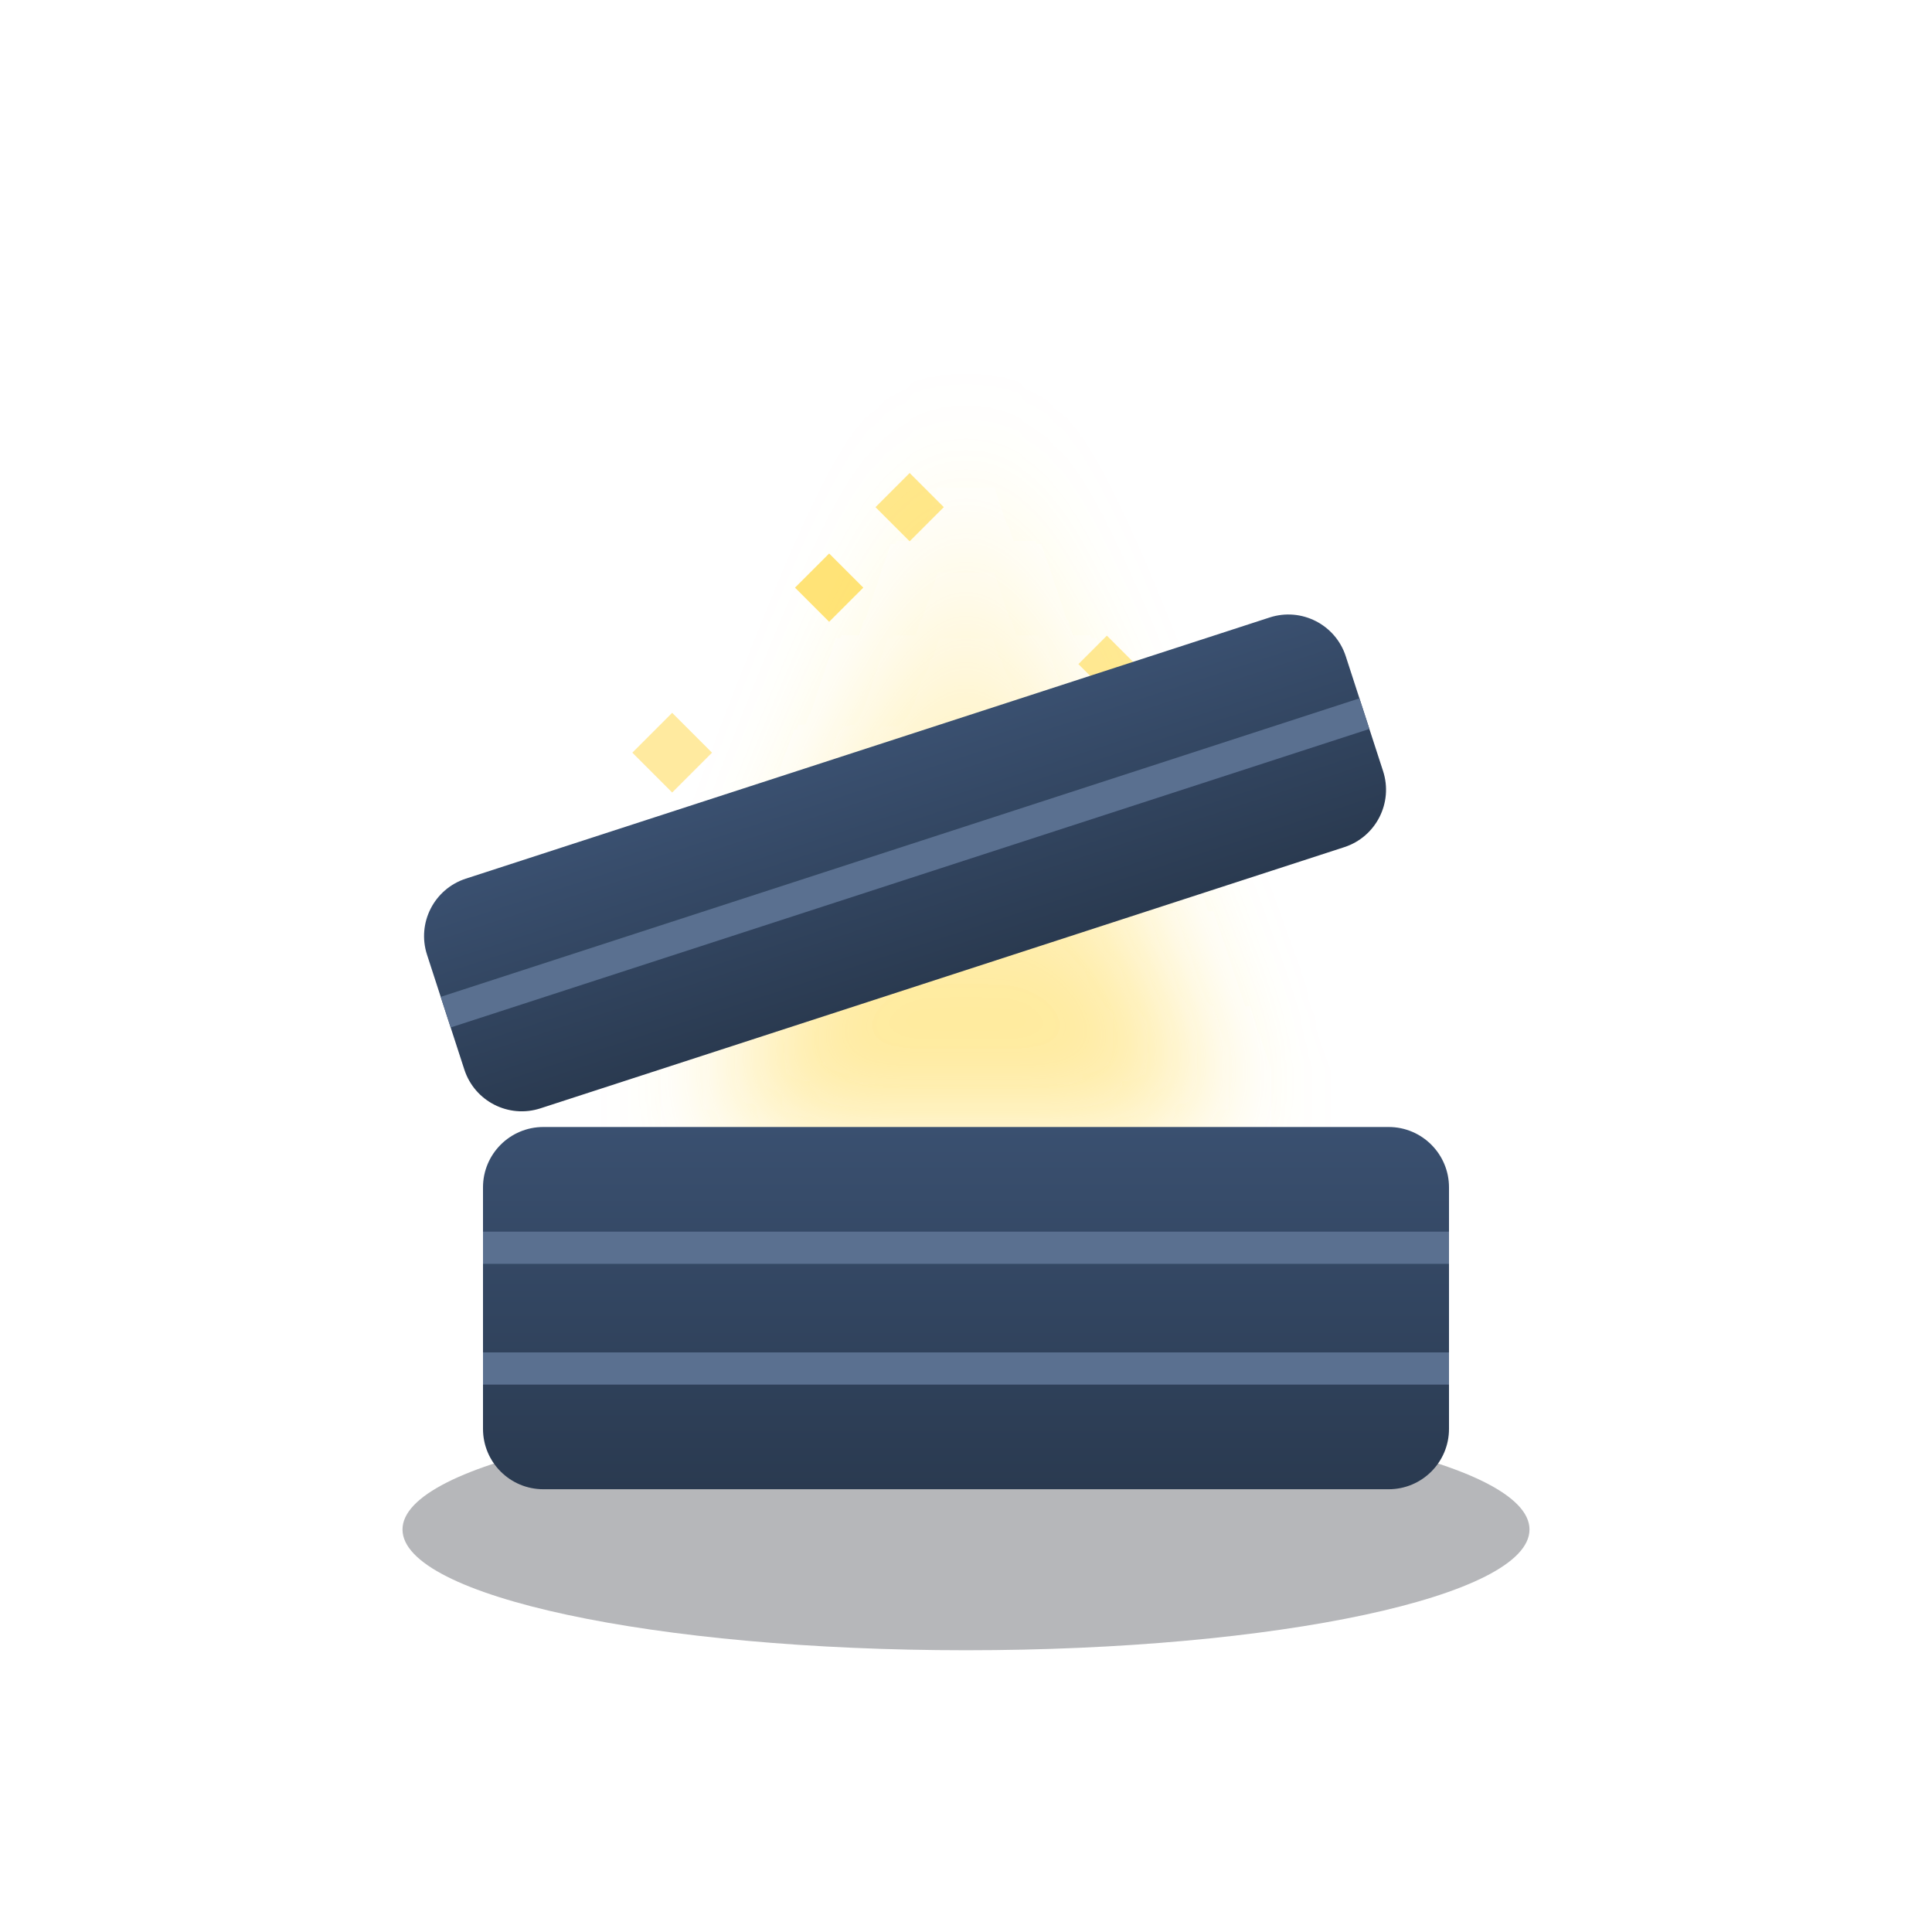
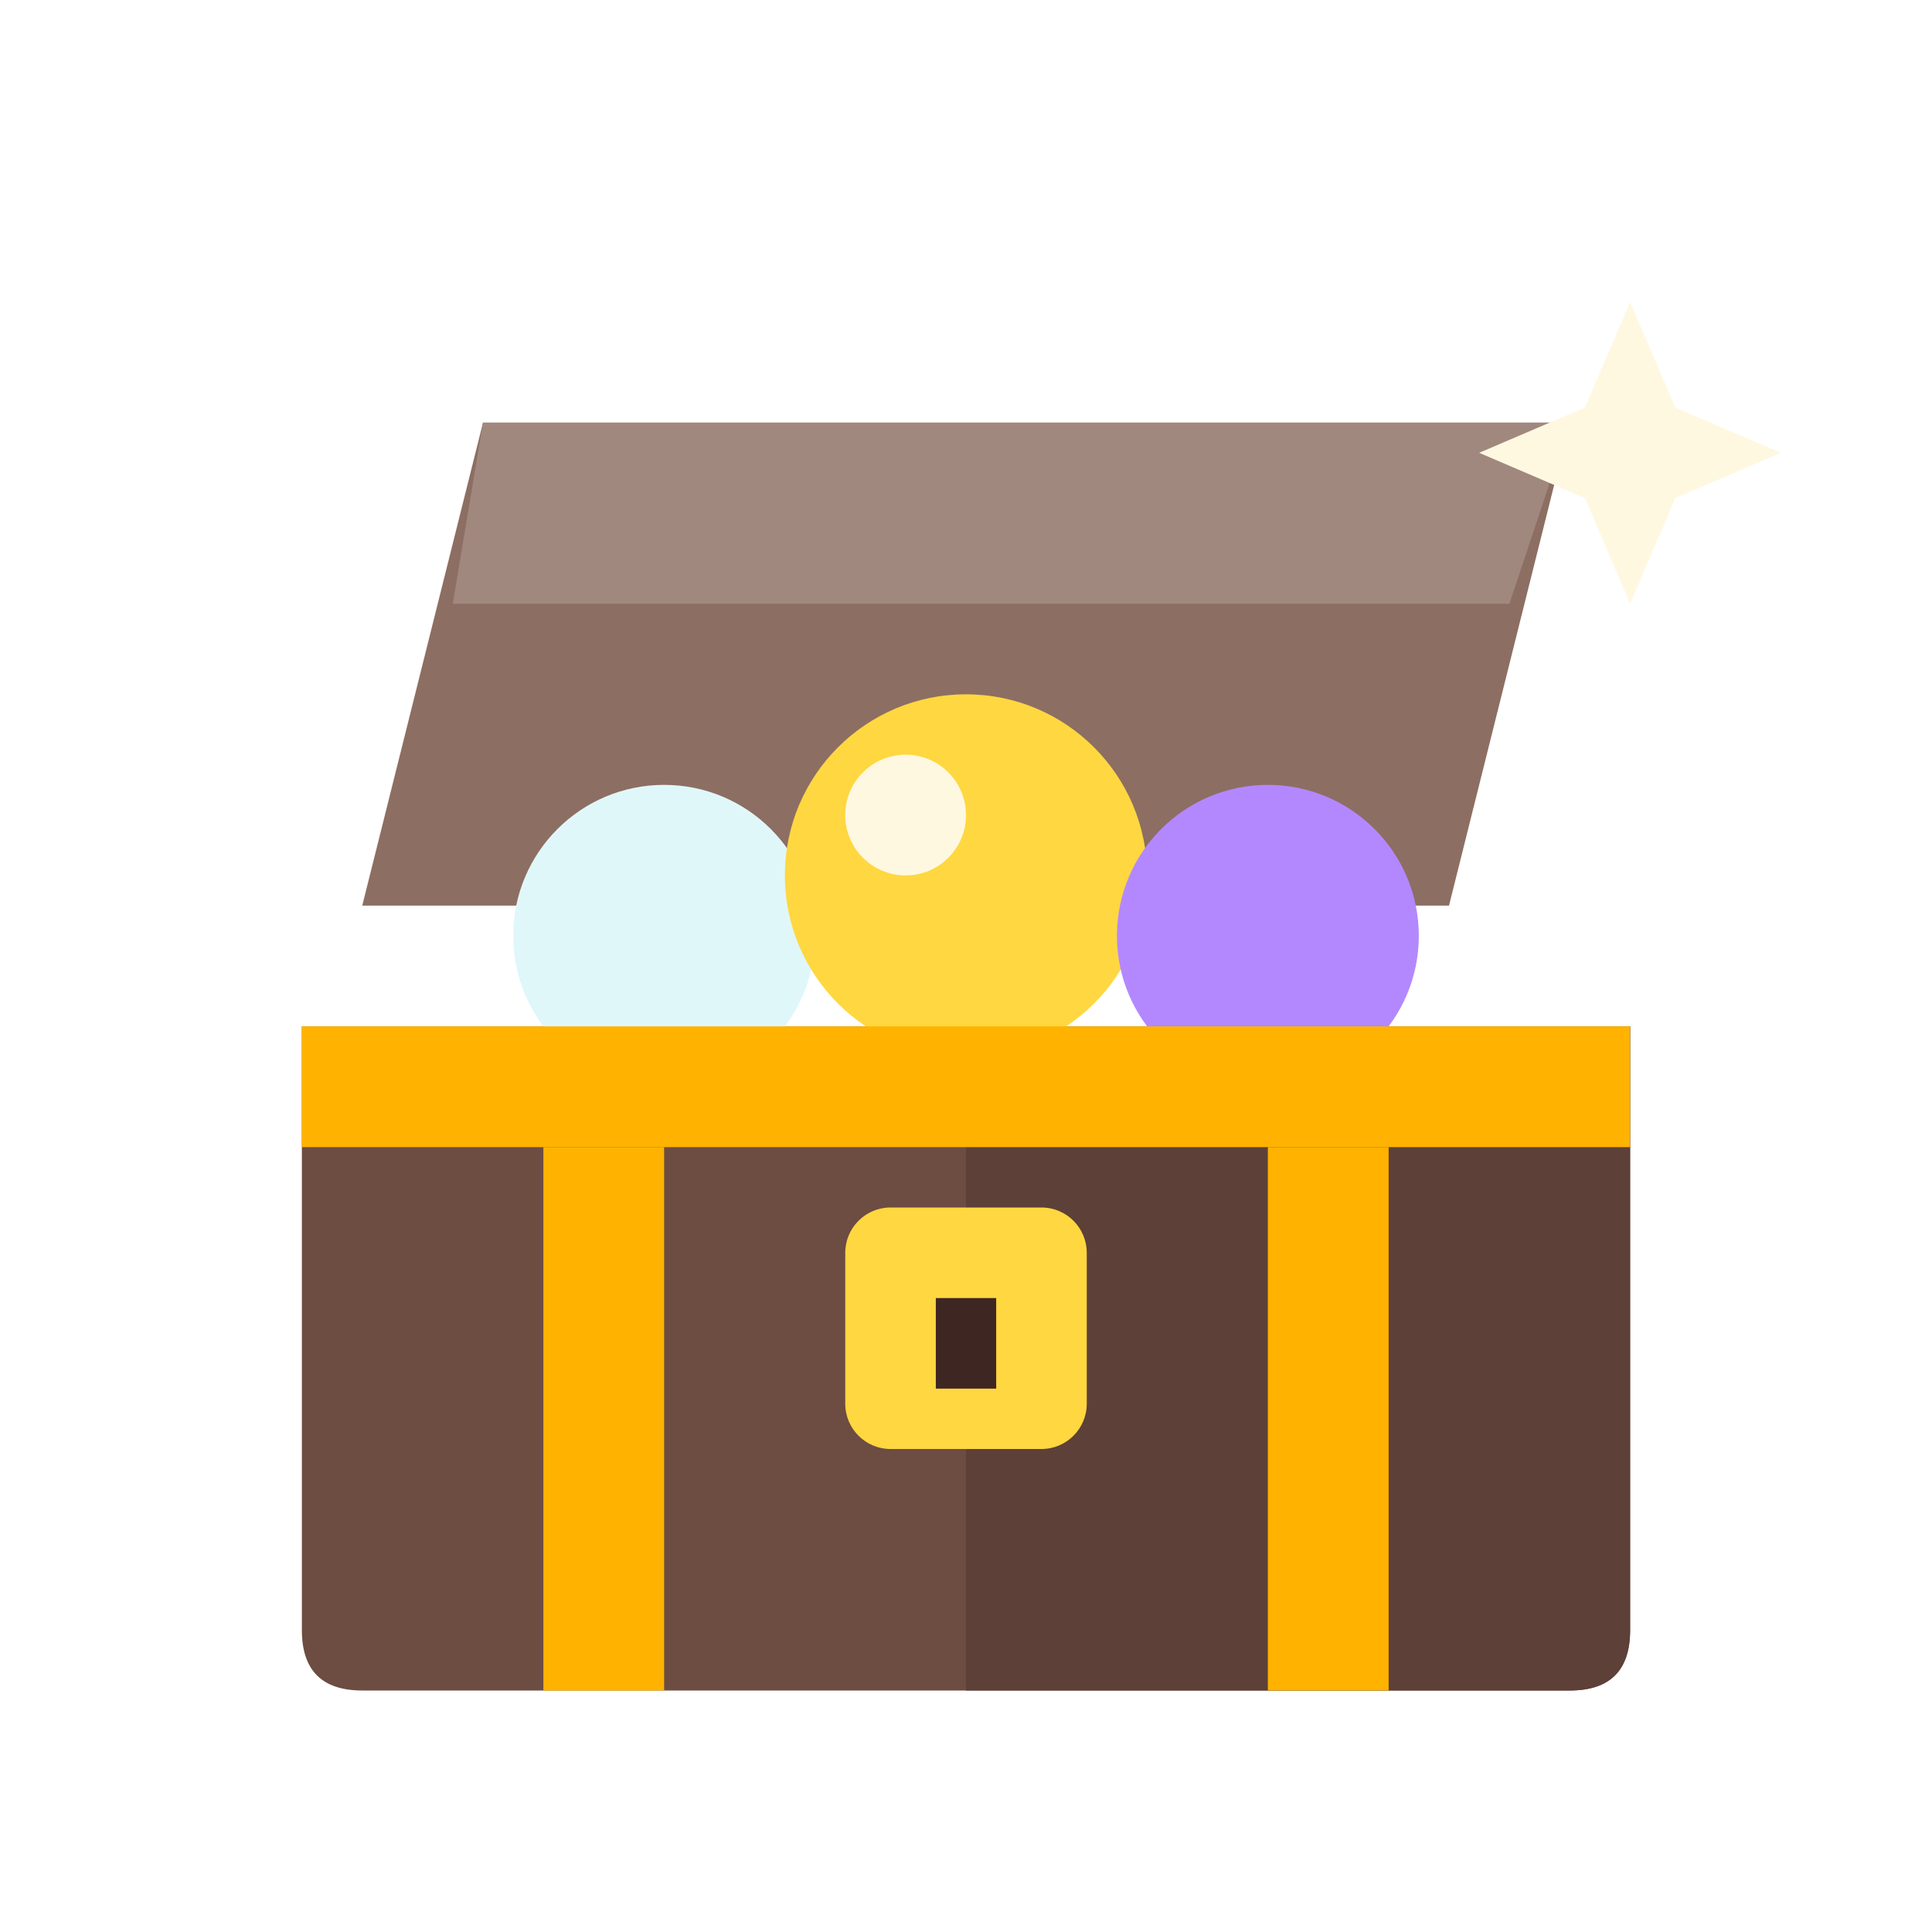
- <svg xmlns="http://www.w3.org/2000/svg" viewBox="0 0 48 48">
-   <defs>
-     <linearGradient id="chestGrad" x1="0" y1="0" x2="0" y2="1">
-       <stop offset="0%" stop-color="#3A5070" />
-       <stop offset="100%" stop-color="#2A3A50" />
-     </linearGradient>
-     <linearGradient id="chestGlowGrad" x1="0" y1="1" x2="0" y2="0">
-       <stop offset="0%" stop-color="#FFD740" stop-opacity="0.6" />
-       <stop offset="100%" stop-color="#FFD740" stop-opacity="0" />
-     </linearGradient>
-     <filter id="chestGlow" x="-50%" y="-50%" width="200%" height="200%">
-       <feGaussianBlur in="SourceGraphic" stdDeviation="1.5" />
-     </filter>
-   </defs>
-   <ellipse cx="24" cy="38" rx="14" ry="3" fill="#0A0E1A" fill-opacity="0.3" />
-   <path d="M18 28 L24 10 L30 28 Z" fill="url(#chestGlowGrad)" filter="url(#chestGlow)" />
-   <rect x="20" y="14" width="1.2" height="1.2" transform="rotate(45 20.6 14.6)" fill="#FFD740" fill-opacity="0.7" />
-   <rect x="27" y="16" width="1" height="1" transform="rotate(45 27.5 16.5)" fill="#FFD740" fill-opacity="0.55" />
-   <rect x="16" y="18" width="1.4" height="1.4" transform="rotate(45 16.7 18.7)" fill="#FFD740" fill-opacity="0.5" />
-   <rect x="30" y="20" width="1" height="1" transform="rotate(45 30.5 20.5)" fill="#FFD740" fill-opacity="0.4" />
-   <rect x="22" y="12" width="1.2" height="1.2" transform="rotate(45 22.6 12.6)" fill="#FFD740" fill-opacity="0.6" />
-   <circle cx="18.5" cy="22" r="0.6" fill="#FFD740" fill-opacity="0.45" />
-   <rect x="12" y="28" rx="1.5" ry="1.5" width="24" height="9" fill="url(#chestGrad)" />
-   <line x1="12" y1="31" x2="36" y2="31" stroke="#5A7090" stroke-width="0.8" />
-   <line x1="12" y1="34" x2="36" y2="34" stroke="#5A7090" stroke-width="0.8" />
-   <g transform="rotate(-18 12 28)">
-     <rect x="12" y="22" rx="1.5" ry="1.5" width="24" height="6" fill="url(#chestGrad)" />
-     <line x1="12" y1="25" x2="36" y2="25" stroke="#5A7090" stroke-width="0.8" />
-   </g>
+ <svg xmlns="http://www.w3.org/2000/svg" viewBox="0 0 64 64">
+   <path d="M10 34 H54 V54 Q54 56 52 56 H12 Q10 56 10 54 Z" fill="#6D4C41" />
+   <path d="M32 34 H54 V54 Q54 56 52 56 H32 Z" fill="#5D4037" />
+   <path d="M12 30 L16 14 H52 L48 30 Z" fill="#8D6E63" />
+   <path d="M16 14 H52 L50 20 H15 Z" fill="#A1887F" />
+   <circle cx="22" cy="31" r="5" fill="#E0F7FA" />
+   <circle cx="32" cy="29" r="6" fill="#FFD740" />
+   <circle cx="42" cy="31" r="5" fill="#B388FF" />
+   <circle cx="30" cy="27" r="2" fill="#FFF8E1" />
+   <rect x="10" y="34" width="44" height="4" fill="#FFB300" />
+   <rect x="18" y="38" width="4" height="18" fill="#FFB300" />
+   <rect x="42" y="38" width="4" height="18" fill="#FFB300" />
+   <rect x="28" y="40" width="8" height="8" rx="1.5" fill="#FFD740" />
+   <rect x="31" y="43" width="2" height="3" fill="#3E2723" />
+   <path d="M54 10 L55.5 13.5 L59 15 L55.5 16.5 L54 20 L52.5 16.5 L49 15 L52.5 13.5 Z" fill="#FFF8E1" />
</svg>
